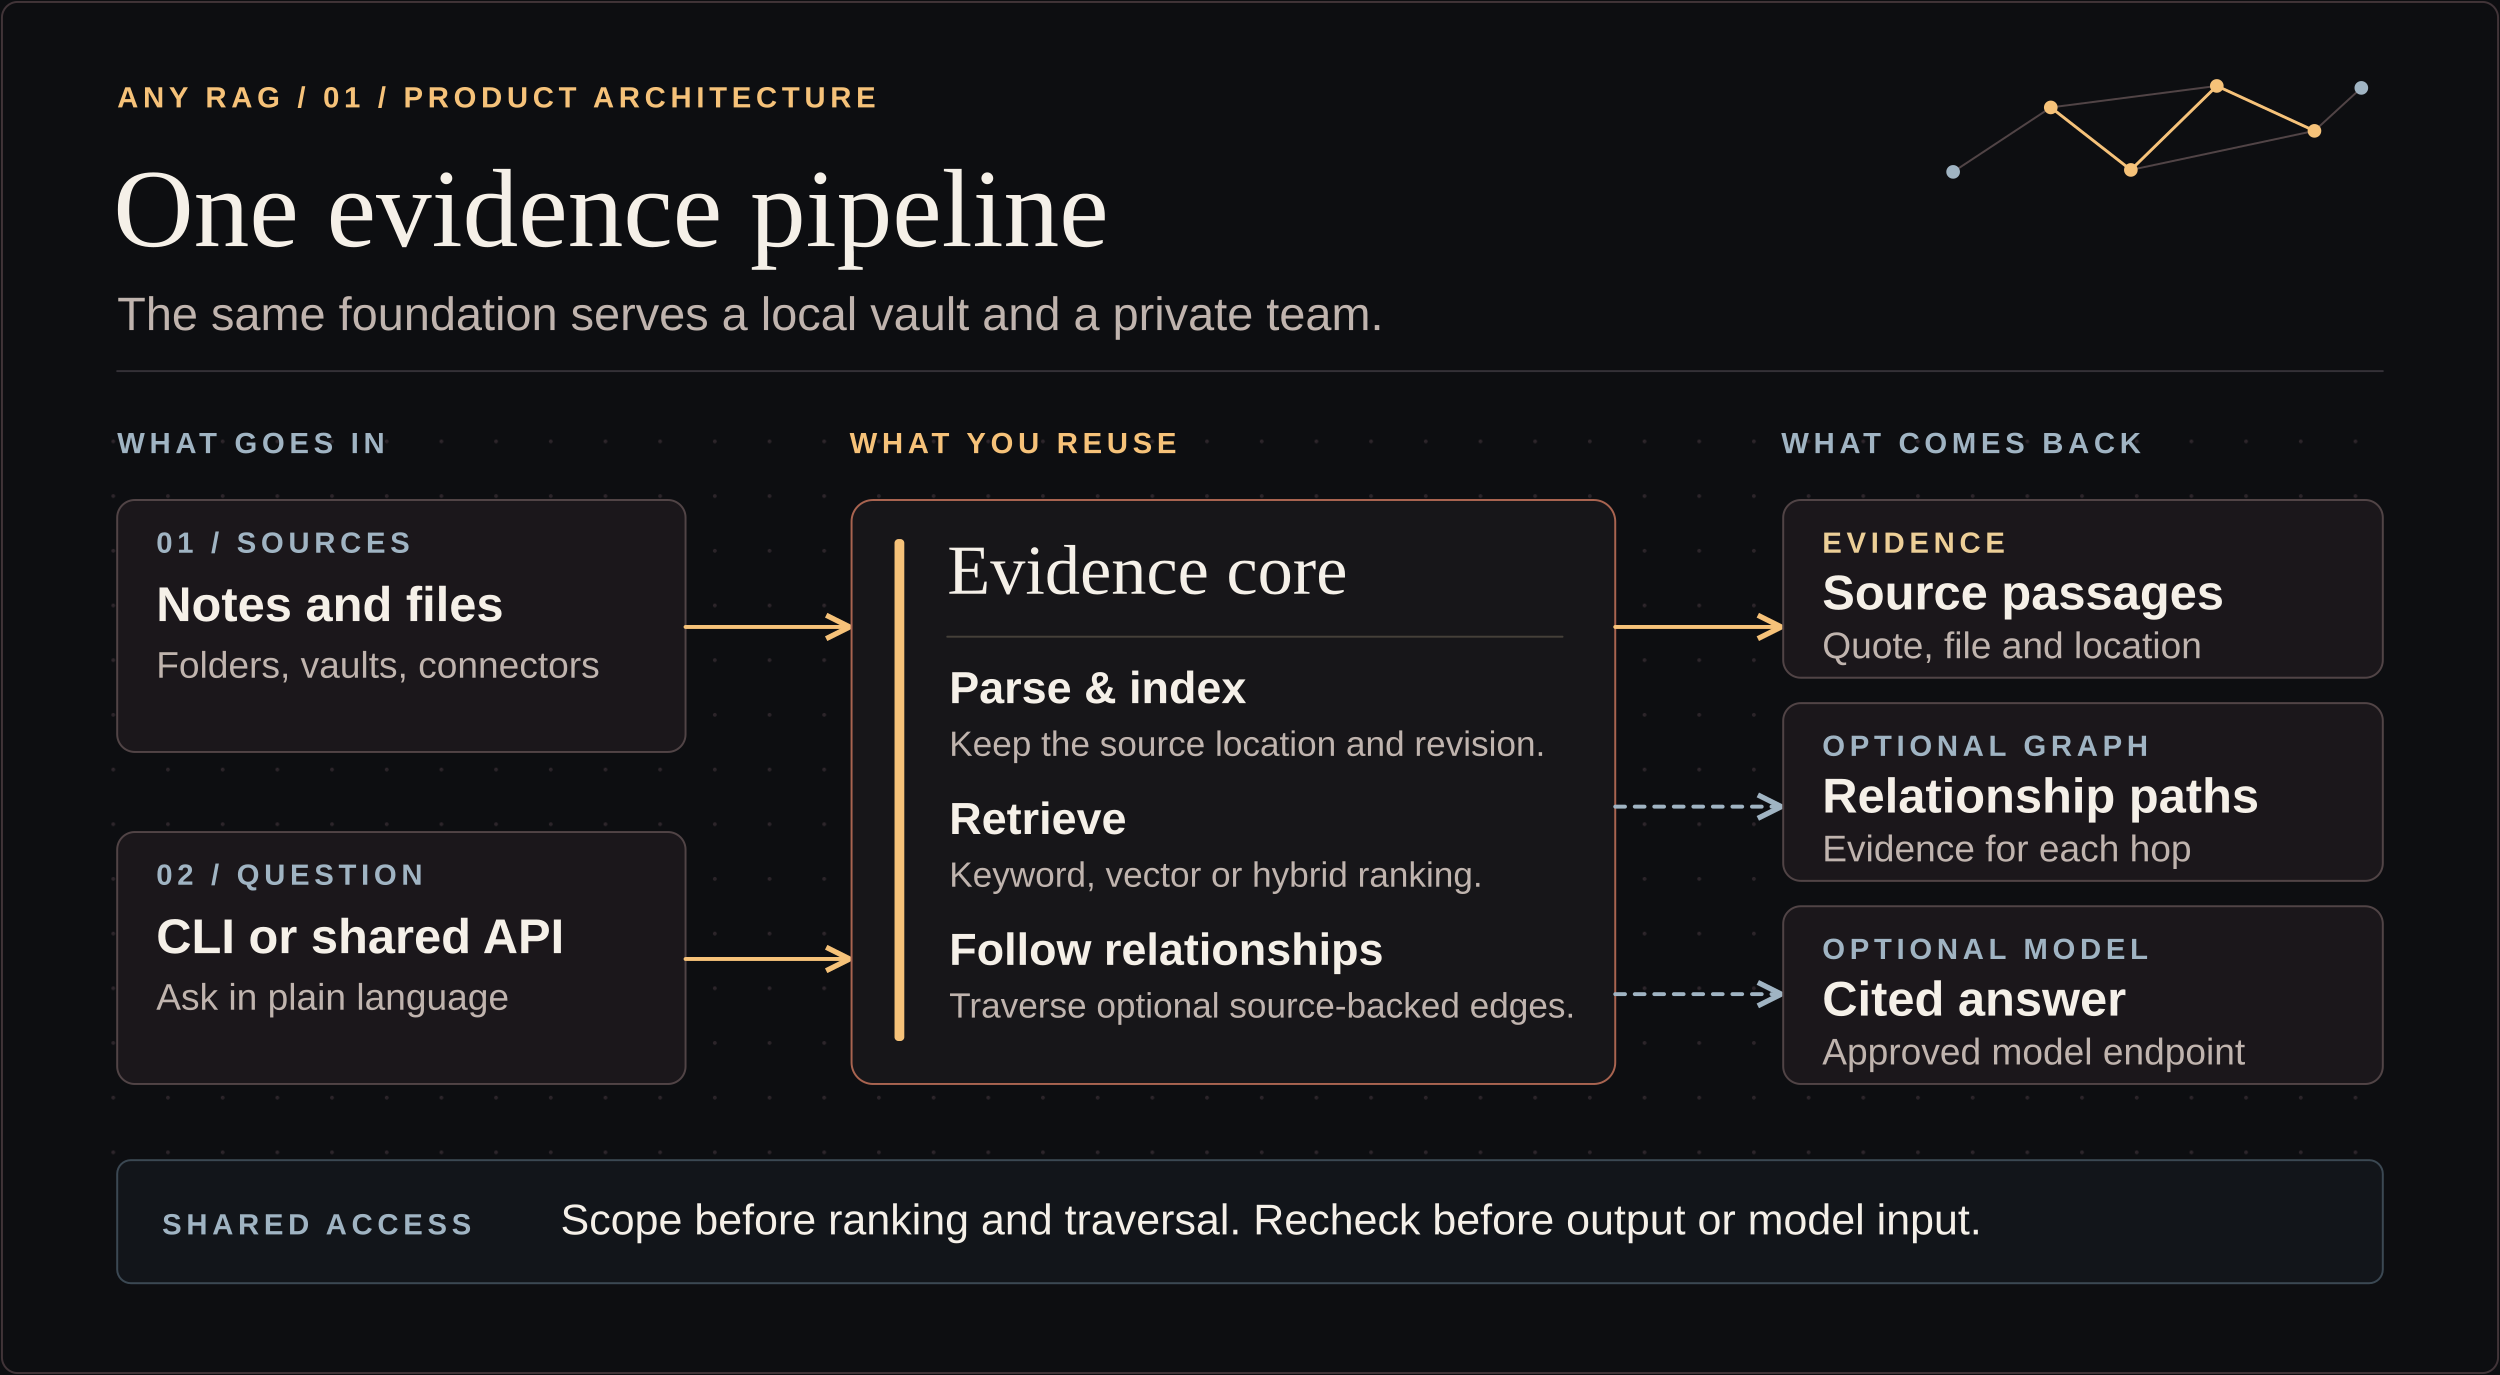
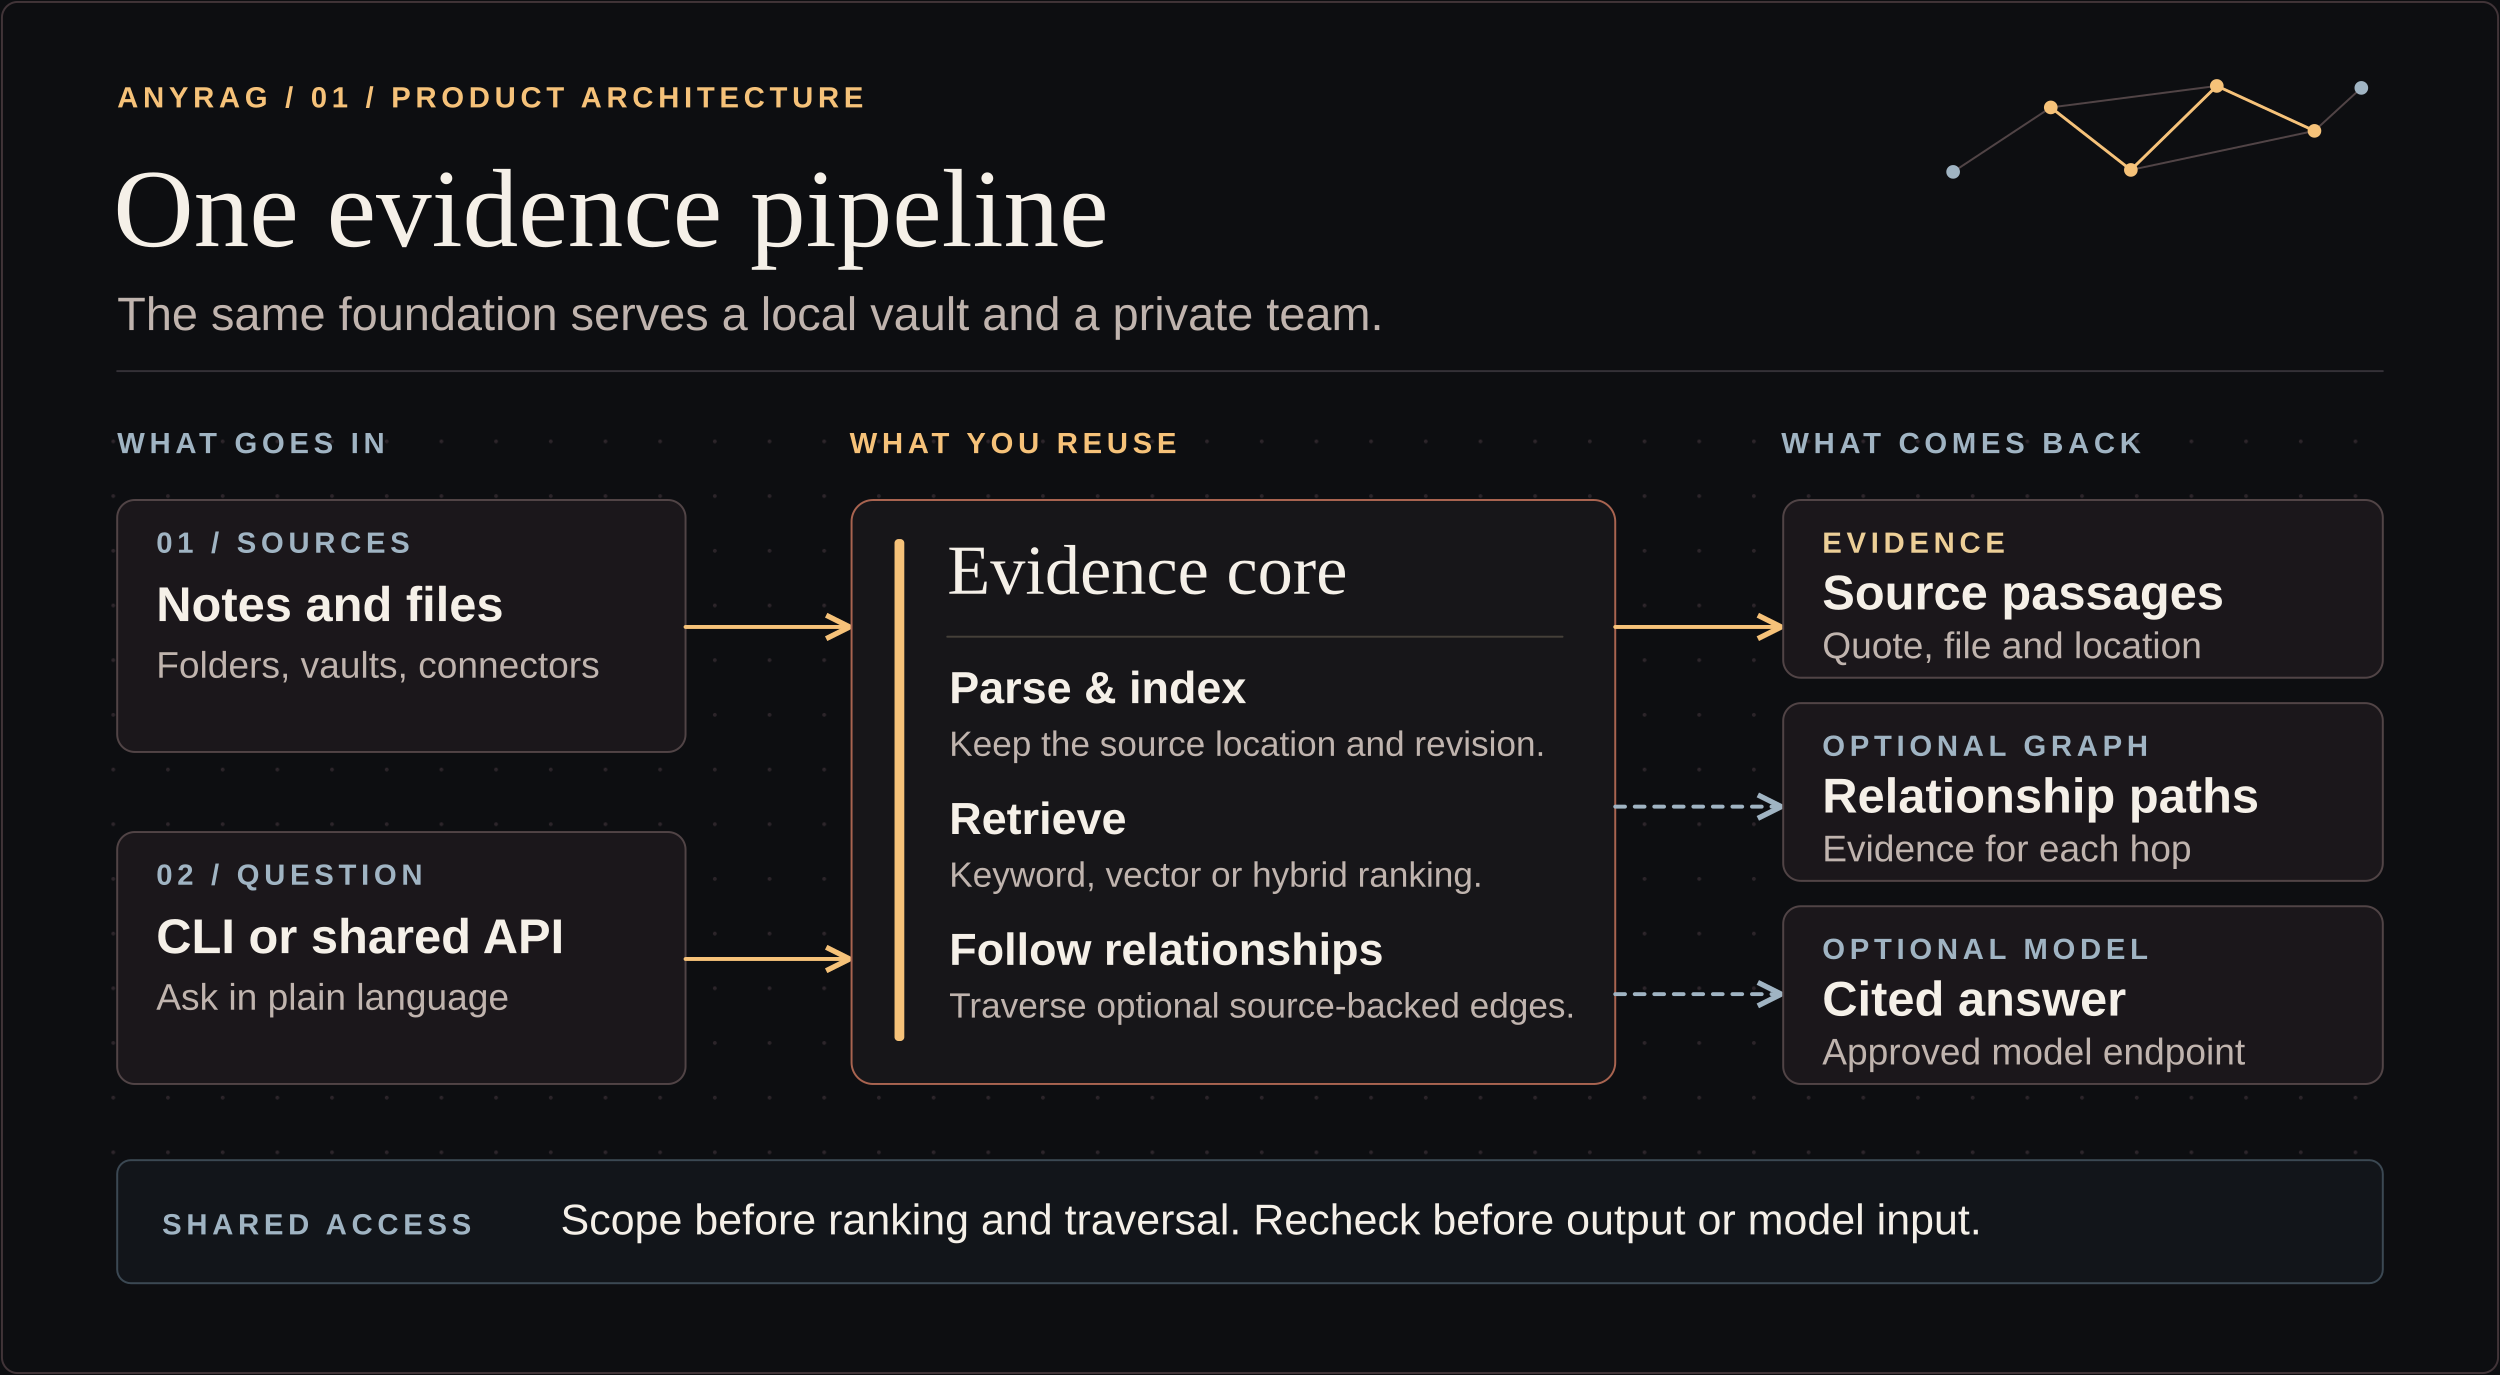
<svg xmlns="http://www.w3.org/2000/svg" width="1280" height="704" viewBox="0 0 1280 704" role="img" aria-labelledby="title desc">
  <defs>
    <pattern id="points" width="28" height="28" patternUnits="userSpaceOnUse">
      <circle cx="2" cy="2" r="1" fill="#2b2429" />
    </pattern>
    <marker id="gold-arrow" markerWidth="8" markerHeight="8" refX="7" refY="4" orient="auto">
      <path d="M1 1L7 4L1 7" fill="none" stroke="#f6c279" stroke-width="1.35" />
    </marker>
    <marker id="steel-arrow" markerWidth="8" markerHeight="8" refX="7" refY="4" orient="auto">
      <path d="M1 1L7 4L1 7" fill="none" stroke="#a0b4c3" stroke-width="1.35" />
    </marker>
  </defs>
  <rect x="0" y="0" width="1280" height="704" rx="0" fill="#0d0e11" stroke="none" />
  <rect x="1" y="1" width="1278" height="702" rx="8" fill="none" stroke="#413438" />
  <rect x="56" y="201" width="1168" height="398" rx="0" fill="url(#points)" stroke="none" />
-   <text x="60" y="55" font-family="Arial, Helvetica, sans-serif" font-size="15" font-weight="650" letter-spacing="2.4" text-anchor="start" fill="#f6c279">ANY RAG  /  01  /  PRODUCT ARCHITECTURE</text>
+   <text x="60" y="55" font-family="Arial, Helvetica, sans-serif" font-size="15" font-weight="650" letter-spacing="2.4" text-anchor="start" fill="#f6c279">ANYRAG  /  01  /  PRODUCT ARCHITECTURE</text>
  <text x="58" y="126" font-family="Georgia, Times New Roman, serif" font-size="57" font-weight="400" letter-spacing="0" text-anchor="start" fill="#f5f0e8">One evidence pipeline</text>
  <text x="60" y="169" font-family="Arial, Helvetica, sans-serif" font-size="24" font-weight="400" letter-spacing="0" text-anchor="start" fill="#c0b4ae">The same foundation serves a local vault and a private team.</text>
  <path d="M60 190H1220" fill="none" stroke="#343137" stroke-width="1" stroke-linecap="round" stroke-linejoin="round" />
  <path d="M1000 88L1050 55L1091 87L1135 44L1185 67L1209 45M1050 55L1135 44M1091 87L1185 67" fill="none" stroke="#514446" stroke-width="1" stroke-linecap="round" stroke-linejoin="round" />
  <path d="M1050 55L1091 87L1135 44L1185 67" fill="none" stroke="#f6c279" stroke-width="1.5" stroke-linecap="round" stroke-linejoin="round" />
  <circle cx="1000" cy="88" r="3.5" fill="#a0b4c3" />
  <circle cx="1050" cy="55" r="3.5" fill="#f6c279" />
  <circle cx="1091" cy="87" r="3.5" fill="#f6c279" />
  <circle cx="1135" cy="44" r="3.5" fill="#f6c279" />
  <circle cx="1185" cy="67" r="3.5" fill="#f6c279" />
  <circle cx="1209" cy="45" r="3.5" fill="#a0b4c3" />
  <text x="60" y="232" font-family="Arial, Helvetica, sans-serif" font-size="15" font-weight="650" letter-spacing="2.4" text-anchor="start" fill="#a0b4c3">WHAT GOES IN</text>
  <text x="435" y="232" font-family="Arial, Helvetica, sans-serif" font-size="15" font-weight="650" letter-spacing="2.4" text-anchor="start" fill="#f6c279">WHAT YOU REUSE</text>
  <text x="912" y="232" font-family="Arial, Helvetica, sans-serif" font-size="15" font-weight="650" letter-spacing="2.4" text-anchor="start" fill="#a0b4c3">WHAT COMES BACK</text>
  <rect x="60" y="256" width="291" height="129" rx="9" fill="#1b171b" stroke="#514446" />
  <text x="80" y="283" font-family="Arial, Helvetica, sans-serif" font-size="15" font-weight="650" letter-spacing="2.4" text-anchor="start" fill="#a0b4c3">01  /  SOURCES</text>
  <text x="80" y="318" font-family="Arial, Helvetica, sans-serif" font-size="25" font-weight="600" letter-spacing="0" text-anchor="start" fill="#f5f0e8">Notes and files</text>
  <text x="80" y="347" font-family="Arial, Helvetica, sans-serif" font-size="19" font-weight="400" letter-spacing="0" text-anchor="start" fill="#c0b4ae">Folders, vaults, connectors</text>
  <rect x="60" y="426" width="291" height="129" rx="9" fill="#1b171b" stroke="#514446" />
  <text x="80" y="453" font-family="Arial, Helvetica, sans-serif" font-size="15" font-weight="650" letter-spacing="2.4" text-anchor="start" fill="#a0b4c3">02  /  QUESTION</text>
  <text x="80" y="488" font-family="Arial, Helvetica, sans-serif" font-size="25" font-weight="600" letter-spacing="0" text-anchor="start" fill="#f5f0e8">CLI or shared API</text>
  <text x="80" y="517" font-family="Arial, Helvetica, sans-serif" font-size="19" font-weight="400" letter-spacing="0" text-anchor="start" fill="#c0b4ae">Ask in plain language</text>
  <path d="M351 321H435" fill="none" stroke="#f6c279" stroke-width="2" stroke-linecap="round" stroke-linejoin="round" marker-end="url(#gold-arrow)" />
  <path d="M351 491H435" fill="none" stroke="#f6c279" stroke-width="2" stroke-linecap="round" stroke-linejoin="round" marker-end="url(#gold-arrow)" />
  <rect x="436" y="256" width="391" height="299" rx="11" fill="#171619" stroke="#a96450" />
  <rect x="458" y="276" width="5" height="257" rx="2" fill="#f6c279" stroke="none" />
  <text x="485" y="304" font-family="Georgia, Times New Roman, serif" font-size="36" font-weight="400" letter-spacing="0" text-anchor="start" fill="#f5f0e8">Evidence core</text>
  <path d="M485 326H800" fill="none" stroke="#454039" stroke-width="1" stroke-linecap="round" stroke-linejoin="round" />
  <text x="486" y="360" font-family="Arial, Helvetica, sans-serif" font-size="23" font-weight="650" letter-spacing="0" text-anchor="start" fill="#f5f0e8">Parse &amp; index</text>
  <text x="486" y="387" font-family="Arial, Helvetica, sans-serif" font-size="18" font-weight="400" letter-spacing="0" text-anchor="start" fill="#c0b4ae">Keep the source location and revision.</text>
  <text x="486" y="427" font-family="Arial, Helvetica, sans-serif" font-size="23" font-weight="650" letter-spacing="0" text-anchor="start" fill="#f5f0e8">Retrieve</text>
  <text x="486" y="454" font-family="Arial, Helvetica, sans-serif" font-size="18" font-weight="400" letter-spacing="0" text-anchor="start" fill="#c0b4ae">Keyword, vector or hybrid ranking.</text>
  <text x="486" y="494" font-family="Arial, Helvetica, sans-serif" font-size="23" font-weight="650" letter-spacing="0" text-anchor="start" fill="#f5f0e8">Follow relationships</text>
  <text x="486" y="521" font-family="Arial, Helvetica, sans-serif" font-size="18" font-weight="400" letter-spacing="0" text-anchor="start" fill="#c0b4ae">Traverse optional source-backed edges.</text>
  <path d="M827 321H912" fill="none" stroke="#f6c279" stroke-width="2" stroke-linecap="round" stroke-linejoin="round" marker-end="url(#gold-arrow)" />
  <path d="M827 413H912" fill="none" stroke="#a0b4c3" stroke-width="2" stroke-linecap="round" stroke-linejoin="round" marker-end="url(#steel-arrow)" stroke-dasharray="5 5" />
  <path d="M827 509H912" fill="none" stroke="#a0b4c3" stroke-width="2" stroke-linecap="round" stroke-linejoin="round" marker-end="url(#steel-arrow)" stroke-dasharray="5 5" />
  <rect x="913" y="256" width="307" height="91" rx="9" fill="#1b171b" stroke="#514446" />
  <text x="933" y="283" font-family="Arial, Helvetica, sans-serif" font-size="15" font-weight="650" letter-spacing="2.4" text-anchor="start" fill="#edcf97">EVIDENCE</text>
  <text x="933" y="312" font-family="Arial, Helvetica, sans-serif" font-size="25" font-weight="600" letter-spacing="0" text-anchor="start" fill="#f5f0e8">Source passages</text>
  <text x="933" y="337" font-family="Arial, Helvetica, sans-serif" font-size="19" font-weight="400" letter-spacing="0" text-anchor="start" fill="#c0b4ae">Quote, file and location</text>
  <rect x="913" y="360" width="307" height="91" rx="9" fill="#1b171b" stroke="#514446" />
  <text x="933" y="387" font-family="Arial, Helvetica, sans-serif" font-size="15" font-weight="650" letter-spacing="2.4" text-anchor="start" fill="#a0b4c3">OPTIONAL GRAPH</text>
  <text x="933" y="416" font-family="Arial, Helvetica, sans-serif" font-size="25" font-weight="600" letter-spacing="0" text-anchor="start" fill="#f5f0e8">Relationship paths</text>
  <text x="933" y="441" font-family="Arial, Helvetica, sans-serif" font-size="19" font-weight="400" letter-spacing="0" text-anchor="start" fill="#c0b4ae">Evidence for each hop</text>
  <rect x="913" y="464" width="307" height="91" rx="9" fill="#1b171b" stroke="#514446" />
  <text x="933" y="491" font-family="Arial, Helvetica, sans-serif" font-size="15" font-weight="650" letter-spacing="2.4" text-anchor="start" fill="#a0b4c3">OPTIONAL MODEL</text>
  <text x="933" y="520" font-family="Arial, Helvetica, sans-serif" font-size="25" font-weight="600" letter-spacing="0" text-anchor="start" fill="#f5f0e8">Cited answer</text>
  <text x="933" y="545" font-family="Arial, Helvetica, sans-serif" font-size="19" font-weight="400" letter-spacing="0" text-anchor="start" fill="#c0b4ae">Approved model endpoint</text>
  <rect x="60" y="594" width="1160" height="63" rx="7" fill="#12151a" stroke="#3b4853" />
  <text x="83" y="632" font-family="Arial, Helvetica, sans-serif" font-size="15" font-weight="650" letter-spacing="2.4" text-anchor="start" fill="#a0b4c3">SHARED ACCESS</text>
  <text x="287" y="632" font-family="Arial, Helvetica, sans-serif" font-size="22" font-weight="400" letter-spacing="0" text-anchor="start" fill="#f5f0e8">Scope before ranking and traversal. Recheck before output or model input.</text>
</svg>
